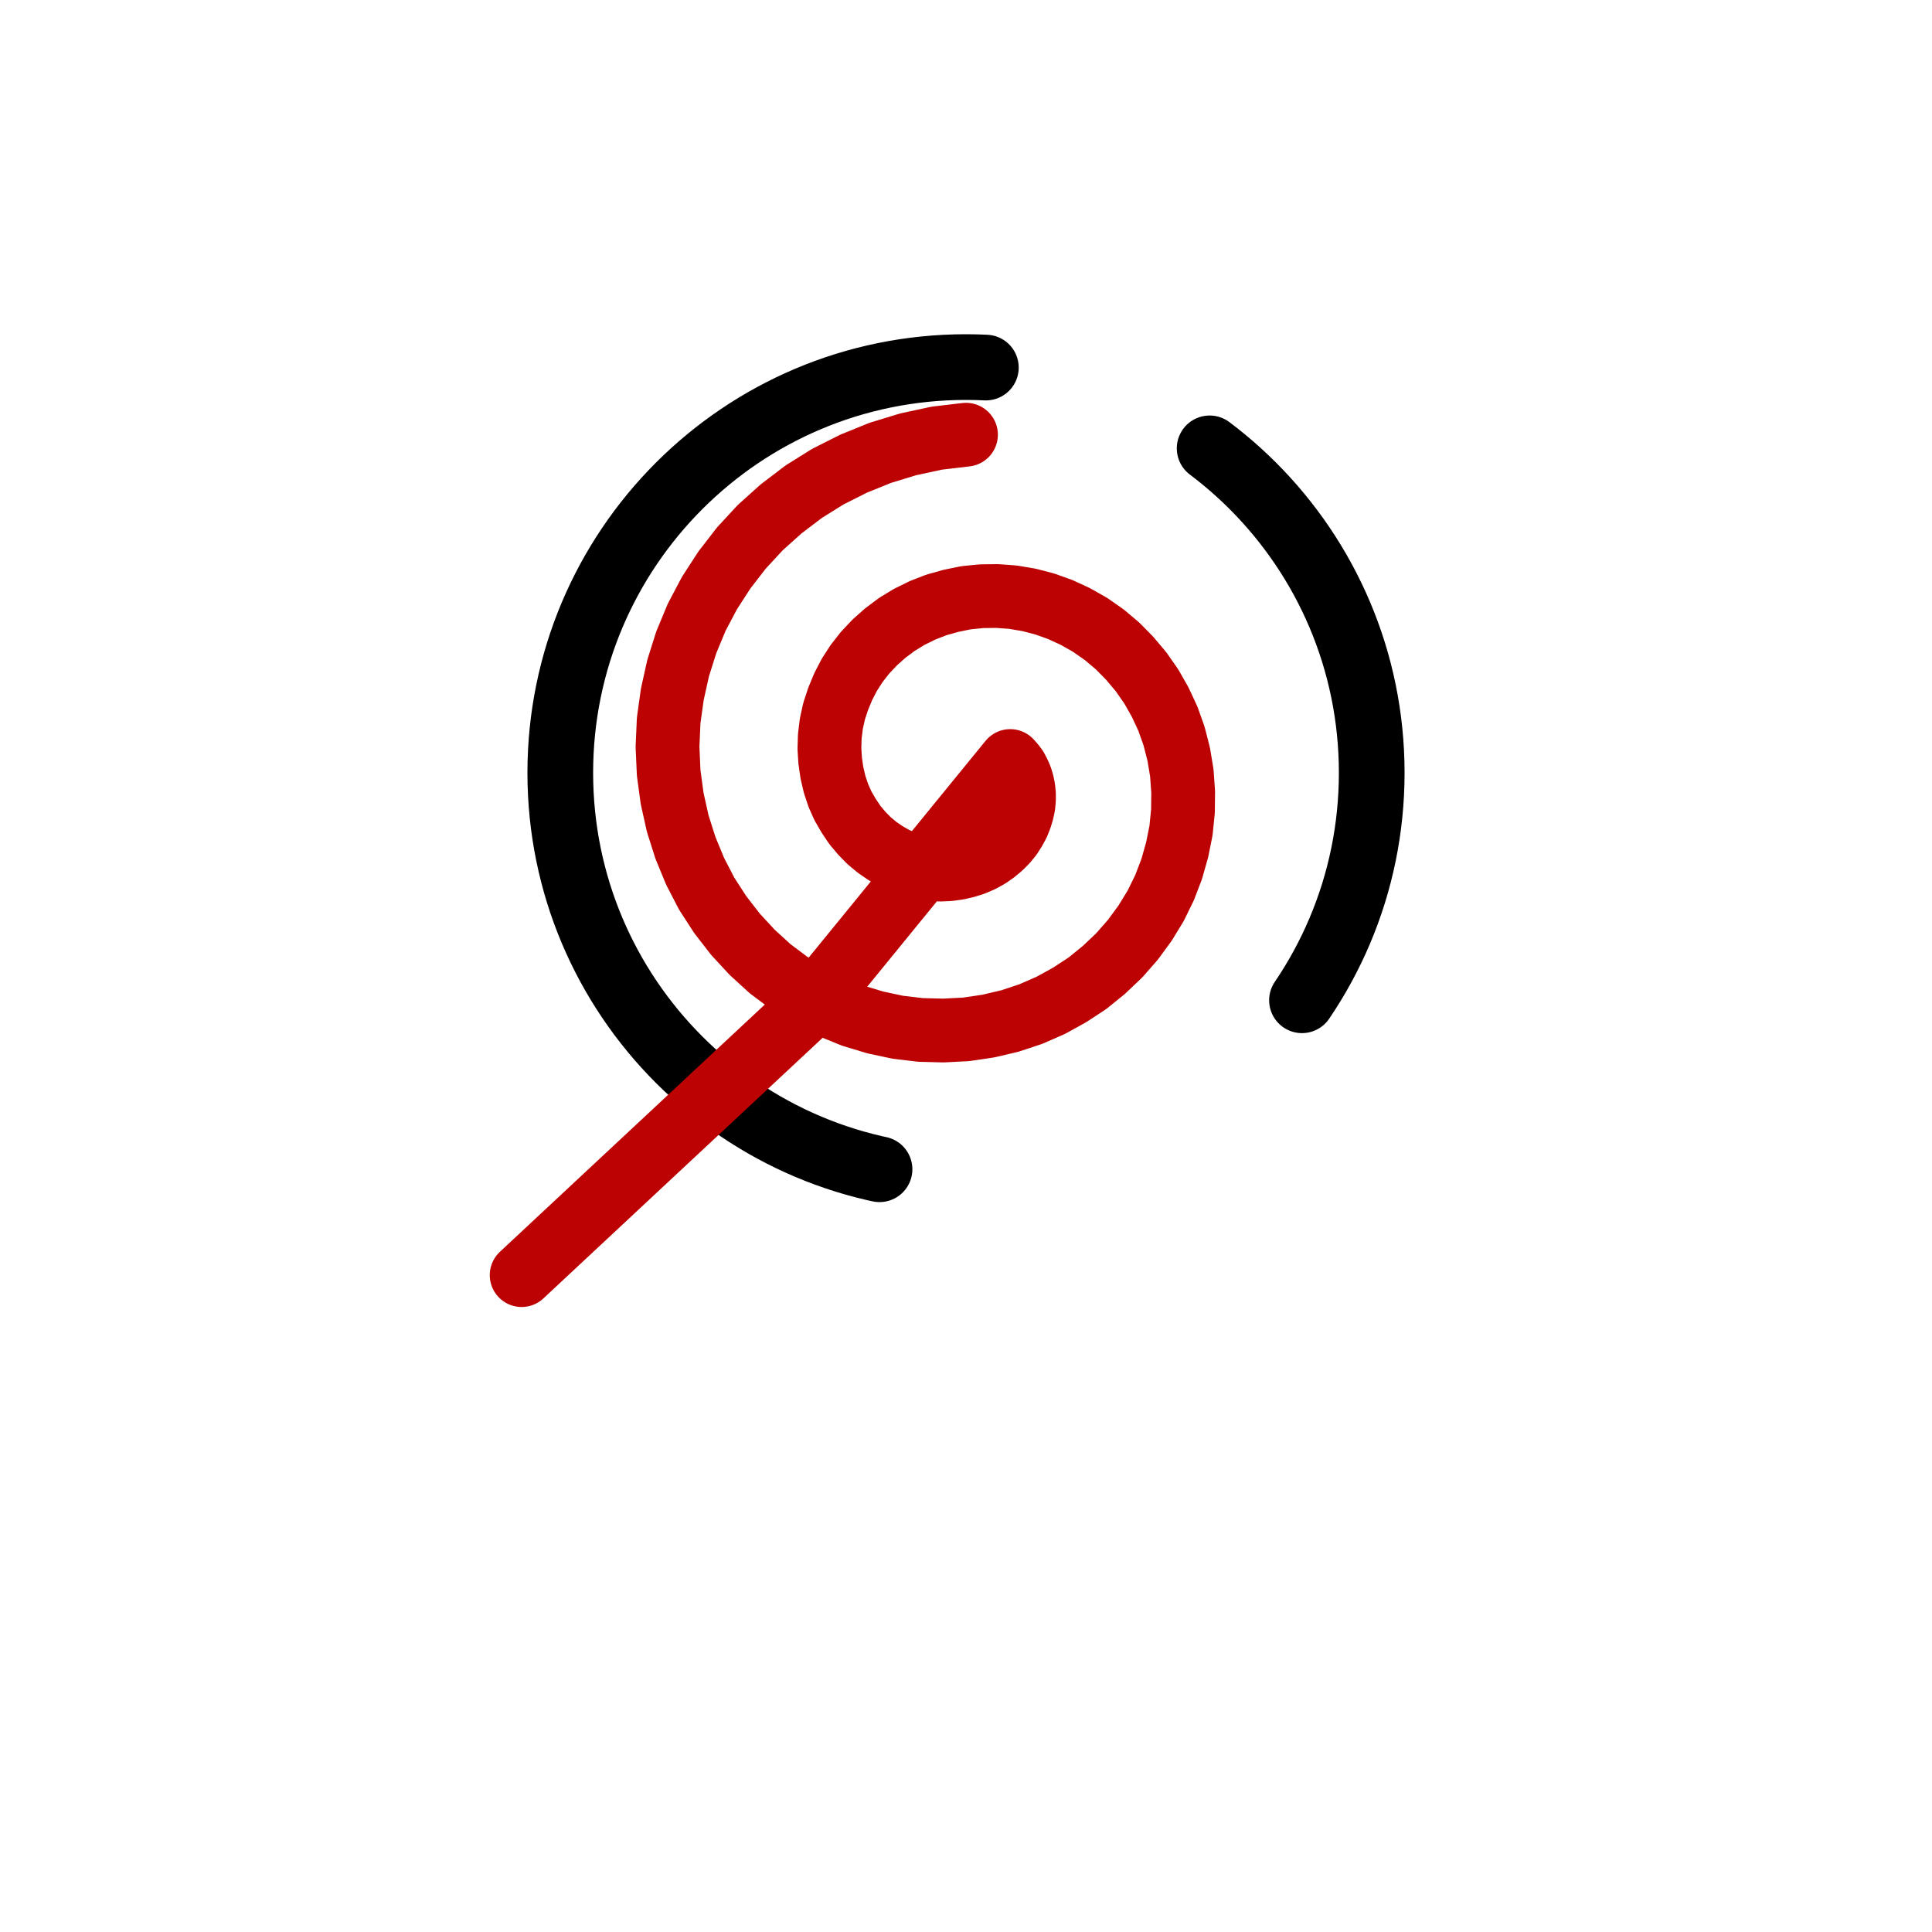
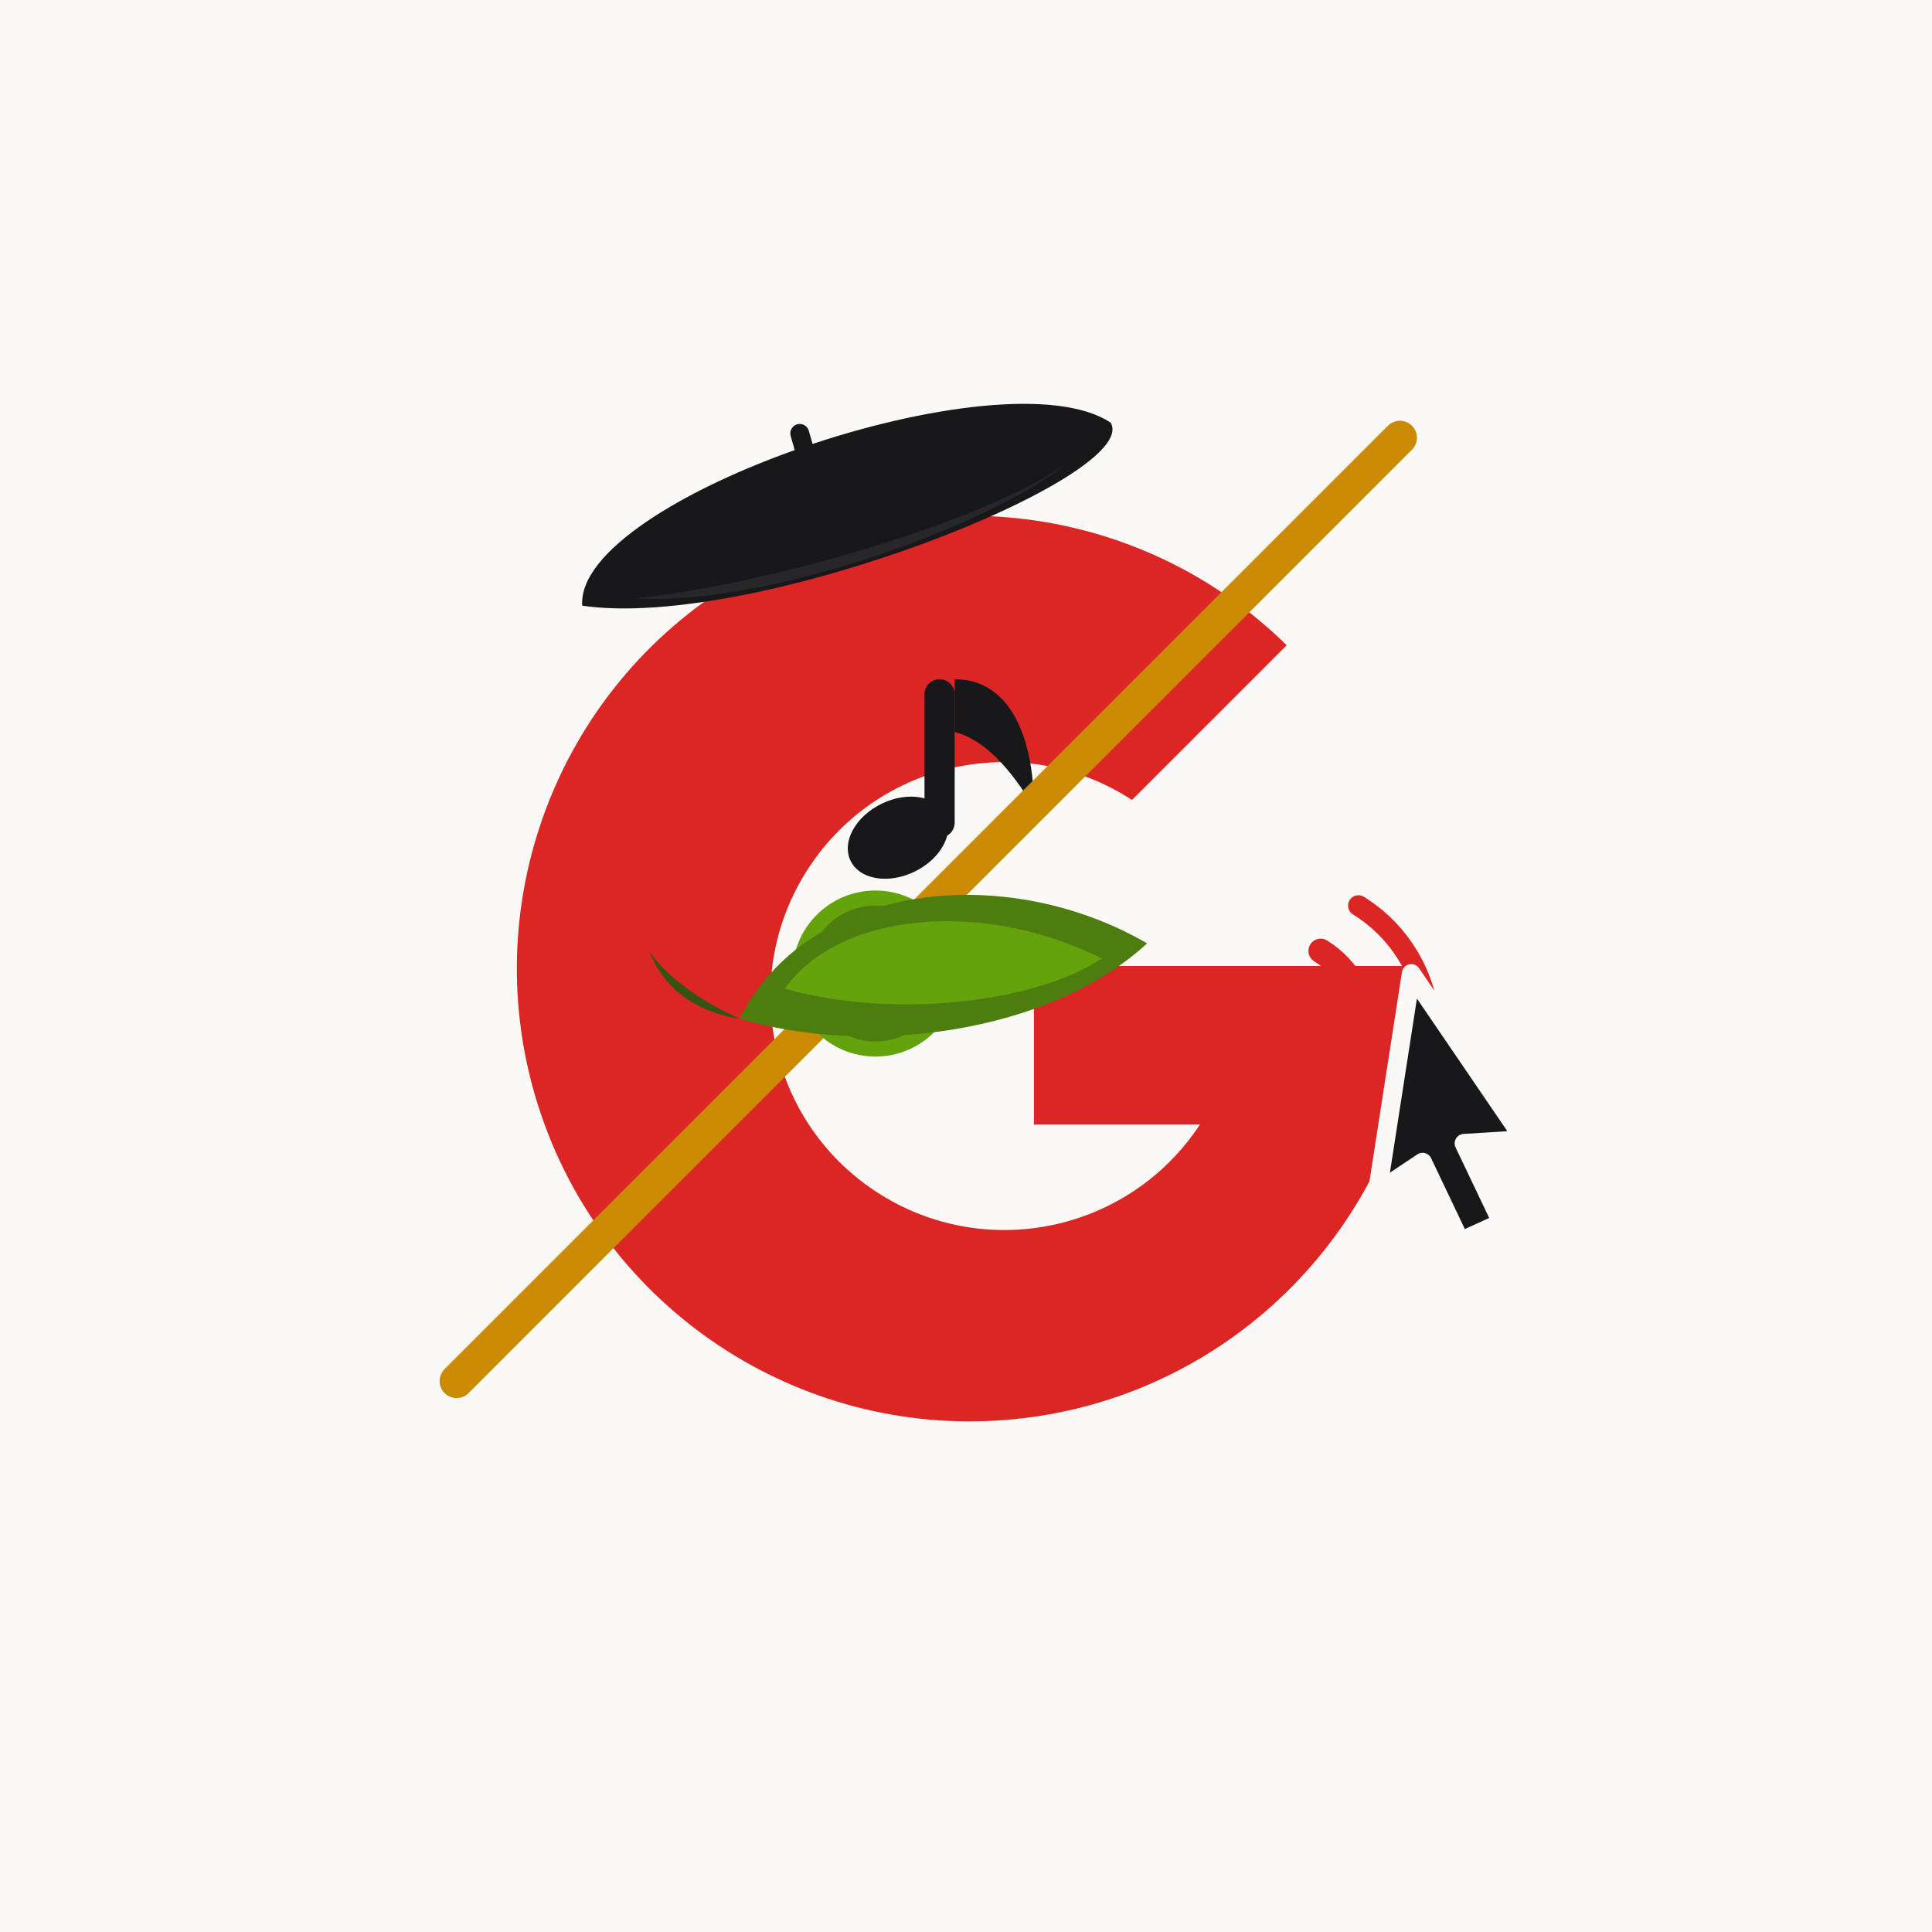
- <svg xmlns="http://www.w3.org/2000/svg" viewBox="0 0 100 100" width="100" height="100">
-   <path d="M 71 40 a 21 21 0 1 1 -42 0 a 21 21 0 1 1 42 0" pathLength="100" stroke-dasharray="12.50 25.00 62.50" fill="none" stroke="#000000" stroke-width="3.4" stroke-linecap="round" stroke-linejoin="round" />
-   <path d="M 50.00 22.50 L 48.48 22.68 L 47.00 23.00 L 45.56 23.44 L 44.18 24.00 L 42.85 24.67 L 41.60 25.45 L 40.43 26.34 L 39.35 27.31 L 38.37 28.37 L 37.49 29.51 L 36.72 30.70 L 36.06 31.95 L 35.52 33.25 L 35.10 34.58 L 34.80 35.93 L 34.61 37.29 L 34.55 38.65 L 34.61 40.00 L 34.79 41.33 L 35.08 42.63 L 35.48 43.89 L 35.98 45.10 L 36.58 46.26 L 37.28 47.34 L 38.07 48.36 L 38.93 49.29 L 39.86 50.14 L 40.86 50.89 L 41.91 51.55 L 43.01 52.11 L 44.14 52.57 L 45.30 52.92 L 46.47 53.17 L 47.65 53.31 L 48.83 53.34 L 50.00 53.28 L 51.15 53.11 L 52.26 52.85 L 53.35 52.49 L 54.38 52.04 L 55.36 51.50 L 56.29 50.89 L 57.14 50.20 L 57.93 49.45 L 58.64 48.64 L 59.27 47.78 L 59.82 46.88 L 60.28 45.94 L 60.65 44.97 L 60.93 43.98 L 61.13 42.98 L 61.23 41.98 L 61.24 40.98 L 61.17 40.00 L 61.01 39.04 L 60.77 38.10 L 60.45 37.20 L 60.05 36.34 L 59.59 35.53 L 59.06 34.77 L 58.47 34.07 L 57.84 33.43 L 57.15 32.85 L 56.42 32.34 L 55.66 31.91 L 54.88 31.55 L 54.07 31.26 L 53.26 31.05 L 52.43 30.91 L 51.61 30.85 L 50.80 30.86 L 50.00 30.94 L 49.22 31.10 L 48.47 31.31 L 47.75 31.59 L 47.06 31.93 L 46.42 32.32 L 45.82 32.77 L 45.28 33.25 L 44.78 33.78 L 44.34 34.34 L 43.96 34.93 L 43.64 35.55 L 43.38 36.18 L 43.17 36.82 L 43.03 37.46 L 42.95 38.11 L 42.93 38.75 L 42.97 39.38 L 43.06 40.00 L 43.20 40.60 L 43.39 41.17 L 43.63 41.71 L 43.92 42.21 L 44.24 42.69 L 44.60 43.12 L 44.98 43.51 L 45.40 43.86 L 45.84 44.16 L 46.29 44.42 L 46.76 44.63 L 47.23 44.80 L 47.71 44.91 L 48.19 44.98 L 48.66 45.01 L 49.12 44.99 L 49.57 44.93 L 50.00 44.83 L 50.41 44.70 L 50.80 44.53 L 51.16 44.33 L 51.49 44.10 L 51.79 43.85 L 52.06 43.58 L 52.30 43.29 L 52.50 42.98 L 52.67 42.67 L 52.80 42.35 L 52.90 42.03 L 52.97 41.71 L 53.00 41.40 L 53.00 41.09 L 52.97 40.80 L 52.91 40.51 L 52.83 40.25 L 52.72 40.00 L 52.60 39.77 L 52.45 39.57 L 52.29 39.39 L 42.00 52.00 L 27.00 66.00" fill="none" stroke="#BC0202" stroke-width="3.3" stroke-linecap="round" stroke-linejoin="round" />
+ <svg xmlns="http://www.w3.org/2000/svg" viewBox="0 0 512 512" width="100%" height="100%">
+   <rect width="512" height="512" fill="#faf9f5" />
+   <g transform="translate(256, 256)">
+     <path d="       M 85 -85       A 120 120 0 1 0 120 16       L 120 0       L 18 0       L 18 42       L 62 42       A 62 62 0 1 1 44 -44       L 85 -85       Z" fill="#dc2626" />
+     <g transform="translate(-18, -48)">
+       <ellipse cx="0" cy="14" rx="14" ry="10" transform="rotate(-26, 0, 14)" fill="#18181b" />
+       <rect x="7" y="-28" width="8" height="42" rx="4" fill="#18181b" />
+       <path d="M 15 -28 C 30 -28 36 -12 36 6 C 30 -4 23 -12 15 -14 Z" fill="#18181b" />
+     </g>
+     <line x1="-135" y1="110" x2="115" y2="-140" stroke="#ca8a04" stroke-width="9" stroke-linecap="round" />
+     <g transform="translate(-24, 2)">
+       <circle cx="0" cy="0" r="22" fill="#65a30d" />
+       <circle cx="0" cy="0" r="18" fill="#4d7c0f" />
+       <circle cx="0" cy="0" r="8" fill="#dc2626" />
+       <circle cx="-5" cy="-5" r="3.5" fill="#faf9f5" />
+     </g>
+     <path d="M -60 14 C -42 -22, 10 -28, 48 -6 C 22 18, -26 24, -60 14 Z" fill="#4d7c0f" />
+     <path d="M -48 6 C -34 -14, 4 -18, 36 -2 C 18 10, -20 14, -48 6 Z" fill="#65a30d" />
+     <path d="M -60 14 C -72 12, -80 6, -84 -4 C -80 2, -72 8, -64 12 Z" fill="#365314" />
+     <g transform="translate(-38, -120) rotate(-16)">
+       <path d="M 0 -22 L 0 -11" stroke="#18181b" stroke-width="5" stroke-linecap="round" />
+       <path d="         M -68 6         C -62 -22, 58 -28, 80 -2         C 84 14, -26 25, -68 6         Z" fill="#18181b" />
+       <path d="         M -54 8         C -20 20, 44 15, 66 5         C 46 13, -14 15, -54 8         Z" fill="#27272a" />
+     </g>
+     <g transform="translate(108, 18)">
+       <path d="M -14 -22 A 26 26 0 0 1 -14 22" fill="none" stroke="#dc2626" stroke-width="6.5" stroke-linecap="round" />
+       <path d="M -4 -34 A 40 40 0 0 1 -4 34" fill="none" stroke="#dc2626" stroke-width="5.5" stroke-linecap="round" />
+       <path d="         M 10 -16         L 40 28         L 24 29         L 34 50         L 23 55         L 13 34         L 1 42         Z" fill="#18181b" stroke="#faf9f5" stroke-width="5" stroke-linejoin="round" />
+     </g>
+   </g>
</svg>
